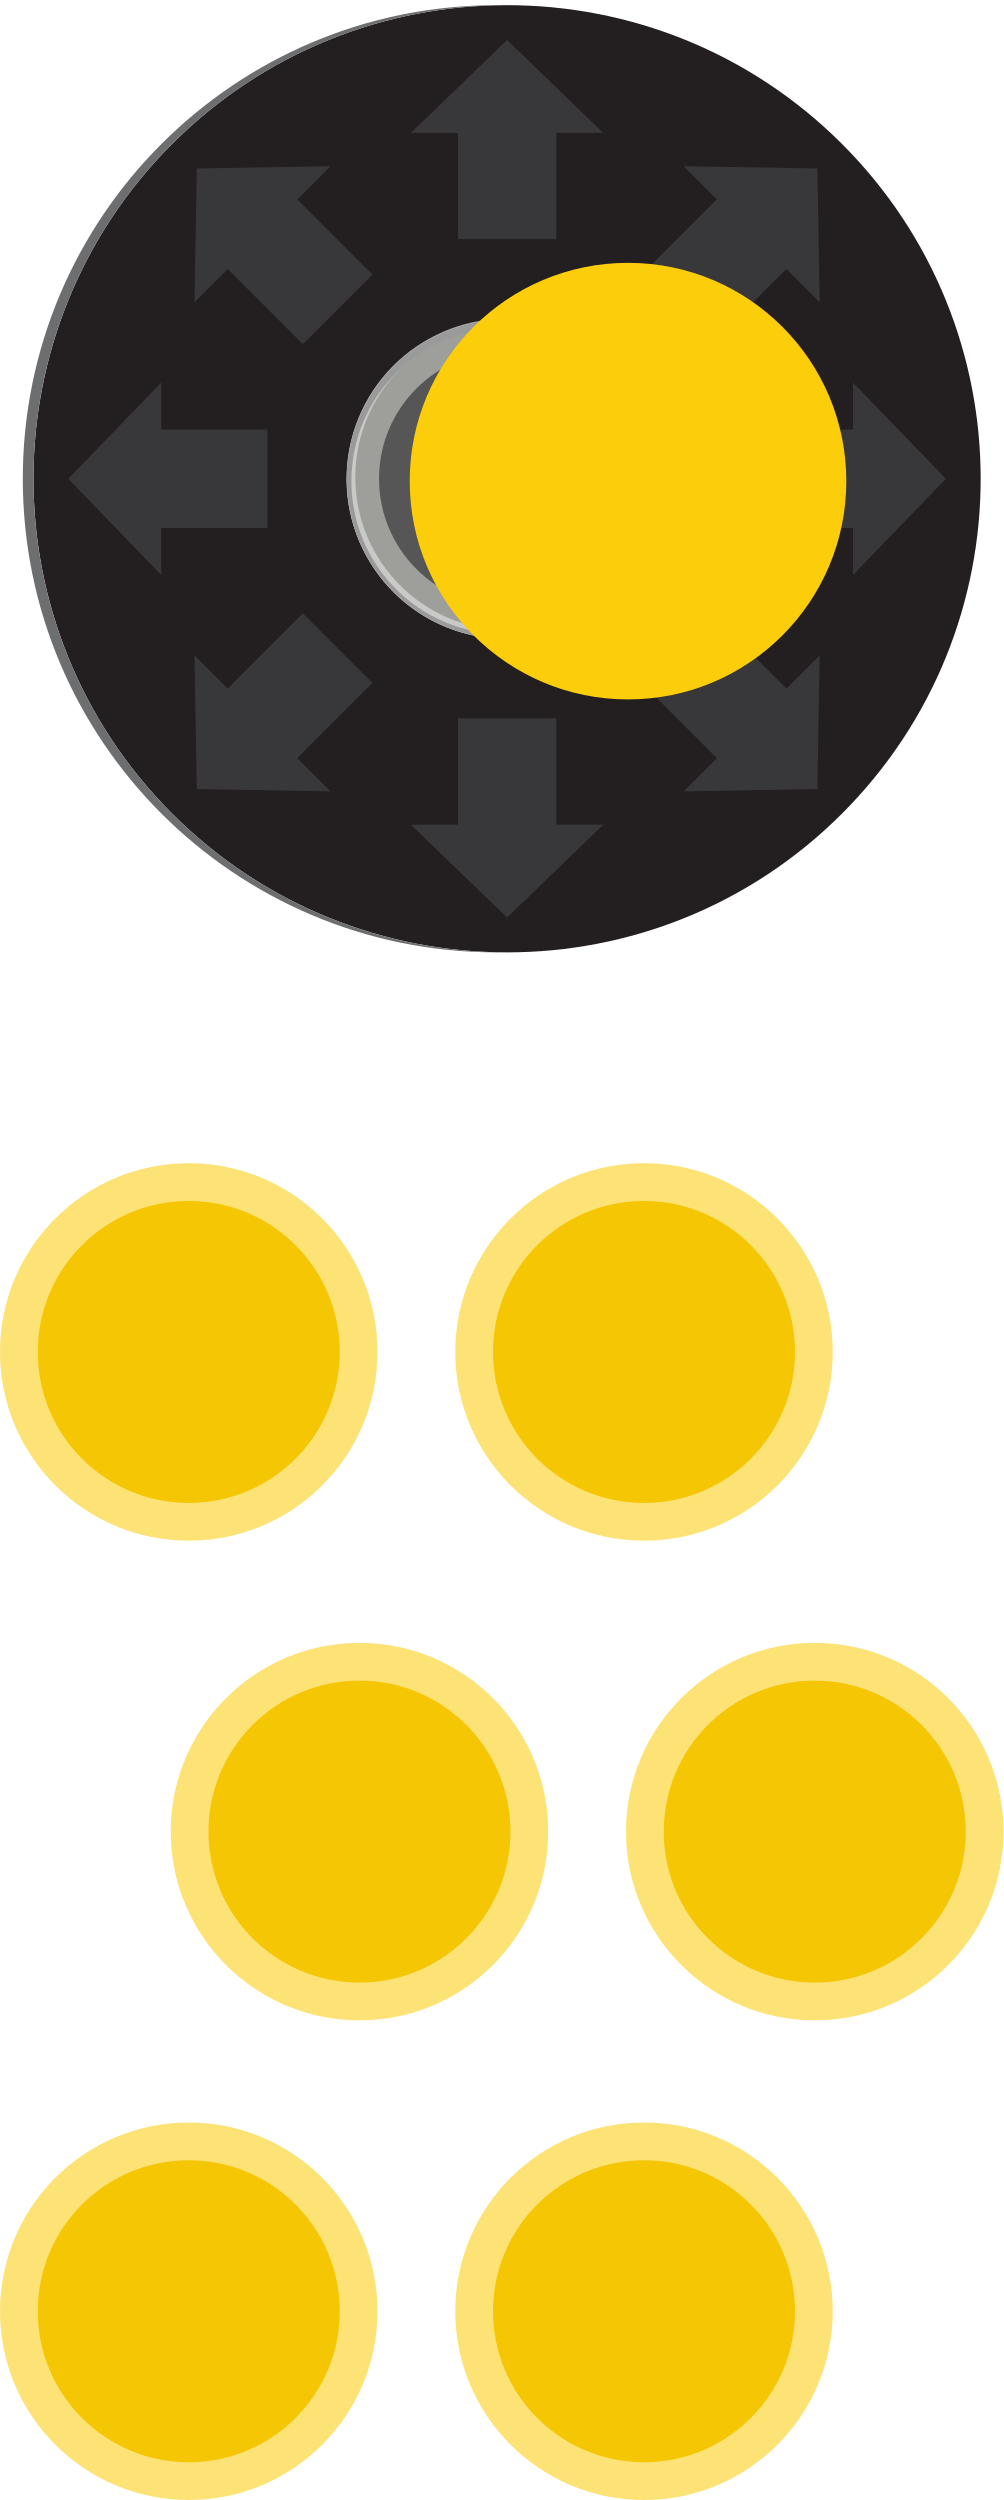
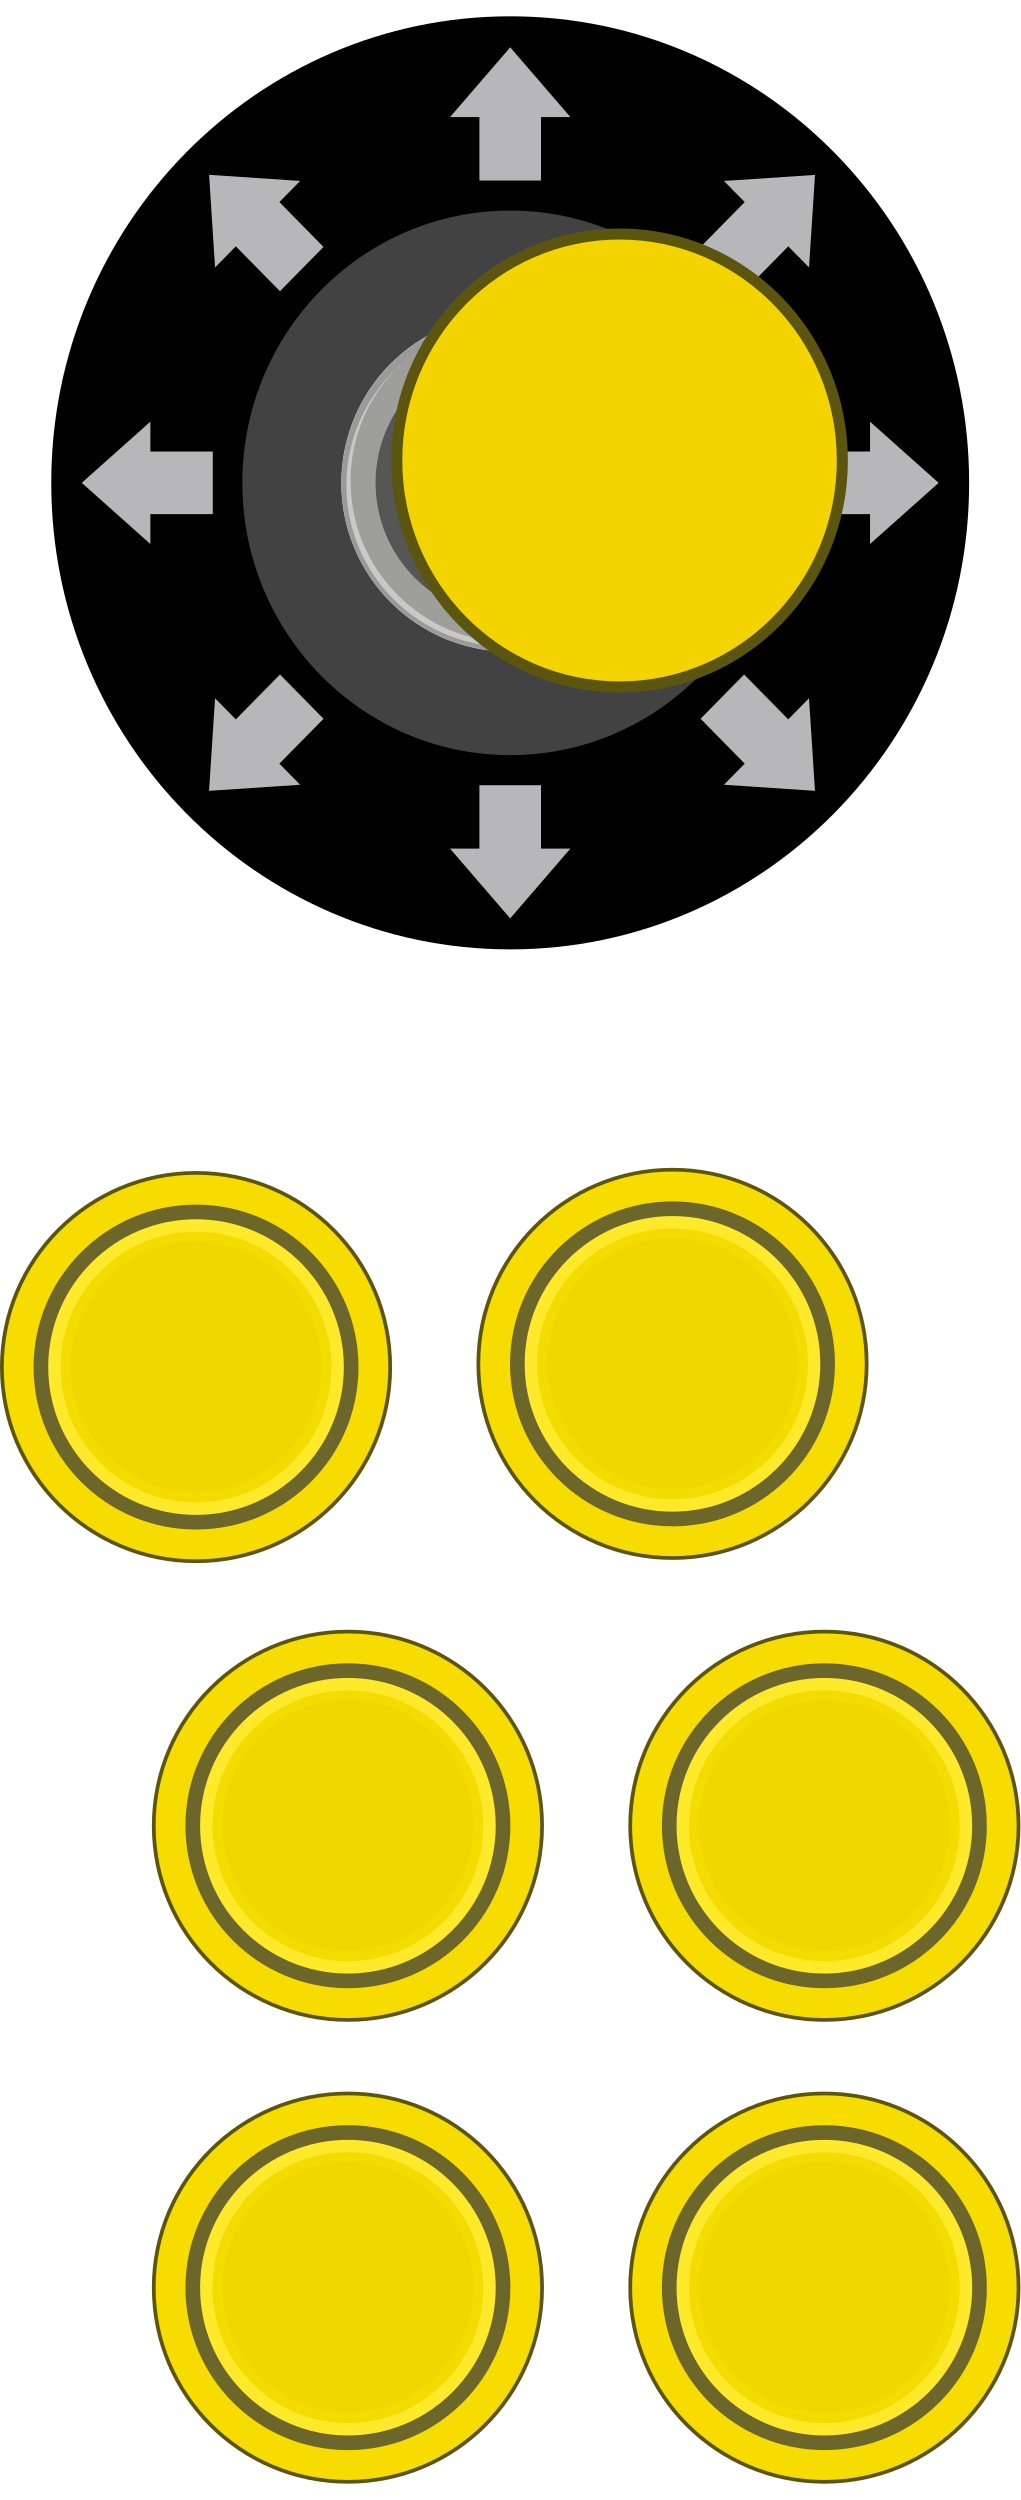
- <svg xmlns="http://www.w3.org/2000/svg" viewBox="0 0 176.331 439.301" version="1.1" id="svg42">
-   <defs id="defs46" />
-   <circle style="fill:#231f20" r="83.222" cx="3.513" cy="122.495" transform="rotate(-45.001)" id="ellipse2" />
-   <path style="fill:#38383a" d="M 89.104,161.238 106,144.915 h -8.253 v -18.674 H 80.461 v 18.674 h -8.252 z m 54.523,-22.584 0.405,-23.489 -5.836,5.836 -13.204,-13.205 -12.223,12.223 13.204,13.205 -5.835,5.835 z m 22.584,-54.522 -16.323,-16.896 v 8.252 h -18.674 v 17.287 h 18.674 v 8.252 z m -22.584,-54.523 -23.488,-0.405 5.835,5.835 -13.205,13.205 12.223,12.223 13.205,-13.204 5.835,5.835 z M 89.105,7.025 72.21,23.347 h 8.252 v 18.675 h 17.286 v -18.674 l 8.252,-0.001 z m -54.522,22.583 -0.406,23.489 5.835,-5.835 13.205,13.205 12.224,-12.223 -13.205,-13.205 5.835,-5.835 z m -22.585,54.522 16.322,16.896 v -8.252 h 18.675 v -17.286 H 28.321 v -8.252 z m 22.583,54.523 23.489,0.405 -5.835,-5.835 13.205,-13.204 -12.223,-12.224 -13.205,13.205 -5.835,-5.835 z" id="path4" />
-   <path style="fill:#6d6e70" d="M 88.166,167.342 C 42.637,166.838 5.882,129.78 5.882,84.132 c 0,-45.648 36.754,-82.706 82.284,-83.21 -0.313,-0.005 -0.625,-0.013 -0.939,-0.013 -45.962,0 -83.222,37.26 -83.222,83.222 0,45.962 37.26,83.222 83.222,83.222 0.314,0 0.626,-0.008 0.939,-0.011 z" id="path6" />
-   <circle style="fill:#9e9e9b" r="28.159" cx="-61.383" cy="106.019" transform="rotate(-76.691)" id="ellipse8" />
-   <circle style="fill:#565656" cx="89.04" cy="84.131" r="22.436" id="circle10" />
-   <path style="fill:#c9c9c7" d="m 117.022,84.196 c 0,-15.49 -12.557,-28.047 -28.047,-28.047 -15.49,0 -28.047,12.557 -28.047,28.047 0,15.49 12.557,28.047 28.047,28.047 15.49,0 28.047,-12.557 28.047,-28.047 z m -54.584,-0.346 c 0,-14.847 12.036,-26.883 26.883,-26.883 14.847,0 26.883,12.036 26.883,26.883 0,14.847 -12.036,26.883 -26.883,26.883 -14.847,0 -26.883,-12.036 -26.883,-26.883 z" id="path12" />
-   <path style="fill:#9a9a9b" d="m 60.929,84.195 c 0,15.49 12.556,28.047 28.047,28.047 15.49,0 28.047,-12.557 28.047,-28.047 0,-15.49 -12.557,-28.047 -28.047,-28.047 -15.491,10e-4 -28.047,12.558 -28.047,28.047 z m 54.583,0.346 c 0,14.847 -12.036,26.883 -26.883,26.883 -14.847,0 -26.883,-12.036 -26.883,-26.883 0,-14.846 12.036,-26.883 26.883,-26.883 14.847,0.001 26.883,12.037 26.883,26.883 z" id="path14" />
-   <circle cx="110.354" cy="84.545" r="38.358" id="circle16" style="fill:#fccd0a;fill-opacity:1" />
-   <circle cx="143.166" cy="321.85" fill="#f7e555" r="33.166" id="circle18" style="fill:#fde276;fill-opacity:1" />
-   <circle cx="143.166" cy="321.85" fill="#e0d04d" r="26.533" id="circle20" style="fill:#f5c603;fill-opacity:1" />
-   <circle cx="113.166" cy="237.564" fill="#f7e555" r="33.166" id="circle22" style="fill:#fde276;fill-opacity:1" />
-   <circle cx="113.166" cy="237.564" fill="#e0d04d" r="26.533" id="circle24" style="fill:#f5c603;fill-opacity:1" />
-   <circle cx="113.166" cy="406.135" fill="#f7e555" r="33.166" id="circle26" style="fill:#fde276;fill-opacity:1" />
-   <circle cx="113.166" cy="406.135" fill="#e0d04d" r="26.533" id="circle28" style="fill:#f5c603;fill-opacity:1" />
-   <circle cx="63.166" cy="321.85" fill="#f7e555" r="33.166" id="circle30" style="fill:#fde276;fill-opacity:1" />
-   <circle cx="63.166" cy="321.85" fill="#e0d04d" r="26.533" id="circle32" style="fill:#f5c603;fill-opacity:1" />
-   <circle cx="33.166" cy="237.564" fill="#f7e555" r="33.166" id="circle34" style="fill:#fde276;fill-opacity:1" />
-   <circle cx="33.166" cy="237.564" fill="#e0d04d" r="26.533" id="circle36" style="fill:#f5c603;fill-opacity:1" />
-   <circle cx="33.166" cy="406.135" fill="#f7e555" r="33.166" id="circle38" style="fill:#fde276;fill-opacity:1" />
-   <circle cx="33.166" cy="406.135" fill="#e0d04d" r="26.533" id="circle40" style="fill:#f5c603;fill-opacity:1" />
+ <svg xmlns="http://www.w3.org/2000/svg" width="200" height="490" viewBox="0 0 52.917 129.646" version="1.1" id="svg4925">
+   <defs id="defs4919" />
+   <g id="layer1" transform="translate(0,-167.3541)">
+     <g id="g5558" transform="translate(-8.839954e-5,0.08359047)">
+       <g id="g5469">
+         <ellipse style="opacity:1;fill:#010101;fill-opacity:1;stroke-width:0.565" id="circle34-2-3-3" cy="-26.458" cx="192.31" transform="rotate(90)" rx="24.194" ry="23.8" />
+         <ellipse style="opacity:1;fill:#424242;fill-opacity:1;stroke-width:0.33" id="circle34-2-3" cy="-26.458" cx="192.31" transform="rotate(90)" rx="14.12" ry="13.89" />
+         <g id="g5882" transform="matrix(0,1.89104,-1.860265,0,489.7813,156.0467)">
+           <g id="g5815">
+             <g id="g5786">
+               <path id="path4-0" d="m 19.177,237.119 -1.678,1.913 h 0.819 v 1.74 h 1.717 v -1.74 h 0.819 z" style="fill:#b7b7b9;fill-opacity:1;stroke-width:0.108" />
+               <path id="path4-0-4" d="m 19.176,261.007 1.678,-1.913 h -0.819 v -1.74 h -1.717 v 1.74 h -0.819 z" style="fill:#b7b7b9;fill-opacity:1;stroke-width:0.108" />
+             </g>
+             <g id="g5786-9" transform="rotate(90,19.17658,249.0628)">
+               <path id="path4-0-1" d="m 19.177,237.119 -1.678,1.913 h 0.819 v 1.74 h 1.717 v -1.74 h 0.819 z" style="fill:#b7b7b9;fill-opacity:1;stroke-width:0.108" />
+               <path id="path4-0-4-9" d="m 19.176,261.007 1.678,-1.913 h -0.819 v -1.74 h -1.717 v 1.74 h -0.819 z" style="fill:#b7b7b9;fill-opacity:1;stroke-width:0.108" />
+             </g>
+           </g>
+           <g transform="rotate(45,19.23828,249.0373)" id="g5815-6">
+             <g id="g5786-4">
+               <path id="path4-0-0" d="m 19.177,237.119 -1.678,1.913 h 0.819 v 1.74 h 1.717 v -1.74 h 0.819 z" style="fill:#b7b7b9;fill-opacity:1;stroke-width:0.108" />
+               <path id="path4-0-4-0" d="m 19.176,261.007 1.678,-1.913 h -0.819 v -1.74 h -1.717 v 1.74 h -0.819 z" style="fill:#b7b7b9;fill-opacity:1;stroke-width:0.108" />
+             </g>
+             <g id="g5786-9-4" transform="rotate(90,19.17658,249.0628)">
+               <path id="path4-0-1-6" d="m 19.177,237.119 -1.678,1.913 h 0.819 v 1.74 h 1.717 v -1.74 h 0.819 z" style="fill:#b7b7b9;fill-opacity:1;stroke-width:0.108" />
+               <path id="path4-0-4-9-2" d="m 19.176,261.007 1.678,-1.913 h -0.819 v -1.74 h -1.717 v 1.74 h -0.819 z" style="fill:#b7b7b9;fill-opacity:1;stroke-width:0.108" />
+             </g>
+           </g>
+         </g>
+         <circle style="fill:#9e9e9b;stroke-width:0.311" r="8.763" cx="-181.055" cy="70.018" transform="rotate(-76.691)" id="ellipse8" />
+         <circle style="fill:#565656;stroke-width:0.311" cx="26.458" cy="192.308" r="6.982" id="circle10" />
+         <path style="fill:#c9c9c7;stroke-width:0.311" d="m 35.166,192.328 c 0,-4.82 -3.908,-8.728 -8.728,-8.728 -4.82,0 -8.728,3.908 -8.728,8.728 0,4.82 3.908,8.728 8.728,8.728 4.82,0 8.728,-3.908 8.728,-8.728 z m -16.986,-0.108 c 0,-4.62 3.746,-8.366 8.366,-8.366 4.62,0 8.366,3.746 8.366,8.366 0,4.62 -3.746,8.366 -8.366,8.366 -4.62,0 -8.366,-3.746 -8.366,-8.366 z" id="path12" />
+         <path style="fill:#9a9a9b;stroke-width:0.311" d="m 17.71,192.328 c 0,4.82 3.907,8.728 8.728,8.728 4.82,0 8.728,-3.908 8.728,-8.728 0,-4.82 -3.908,-8.728 -8.728,-8.728 -4.821,3e-4 -8.728,3.908 -8.728,8.728 z m 16.986,0.108 c 0,4.62 -3.746,8.366 -8.366,8.366 -4.62,0 -8.366,-3.746 -8.366,-8.366 0,-4.62 3.746,-8.366 8.366,-8.366 4.62,3e-4 8.366,3.746 8.366,8.366 z" id="path14" />
+         <ellipse style="opacity:1;fill:#f4d400;fill-opacity:1;stroke:#5b550f;stroke-width:0.574;stroke-miterlimit:4;stroke-dasharray:none;stroke-opacity:1" id="circle34-2-3-1" cy="-32.129" cx="191.15" transform="rotate(90)" rx="11.745" ry="11.554" />
+       </g>
+       <g id="g5445">
+         <g id="g5336">
+           <g transform="matrix(1.000096,0,0,0.98382,-7.9705341e-4,3.403673)" id="g4943">
+             <ellipse style="opacity:1;vector-effect:none;fill:#f6dc00;fill-opacity:1;stroke:#5b550f;stroke-width:0.195;stroke-linecap:butt;stroke-linejoin:round;stroke-miterlimit:4;stroke-dasharray:none;stroke-dashoffset:0;stroke-opacity:1;paint-order:normal" id="path4799-0-2" cx="238.622" cy="-10.166" transform="rotate(90)" rx="10.235" ry="10.068" />
+             <g id="g8-8-1-9-1-8-6-2" transform="matrix(-0.5809419,0,0,-0.5905526,26.95507,254.7441)" style="fill:#6d662a;fill-opacity:1;stroke:none;stroke-width:1.225;stroke-miterlimit:4;stroke-dasharray:none;stroke-opacity:1">
+               <circle style="fill:#6d662a;fill-opacity:1;stroke:none;stroke-width:1.225;stroke-miterlimit:4;stroke-dasharray:none;stroke-opacity:1" id="circle6-1-0-9-9-5-1-4" r="14.5" cy="27.3" cx="28.9" />
+             </g>
+             <g id="g8-8-1-9-1-5-7" transform="matrix(-0.5286,0,0,-0.5373448,25.44239,253.2915)" style="fill:#ffe92b;fill-opacity:1;stroke:none;stroke-width:1.225;stroke-miterlimit:4;stroke-dasharray:none;stroke-opacity:1">
+               <circle style="fill:#ffe92b;fill-opacity:1;stroke:none;stroke-width:1.225;stroke-miterlimit:4;stroke-dasharray:none;stroke-opacity:1" id="circle6-1-0-9-9-54-7" r="14.5" cy="27.3" cx="28.9" />
+             </g>
+             <g id="g8-69-8-5-8-7-2-7-5" transform="matrix(-0.4842183,0,0,-0.4922289,24.15979,252.0598)" style="fill:#f4db00;fill-opacity:1;stroke:none;stroke-opacity:1">
+               <circle style="fill:#f4db00;fill-opacity:1;stroke:none;stroke-opacity:1" id="circle6-2-9-0-1-8-5-6-4" r="14.5" cy="27.3" cx="28.9" />
+             </g>
+             <g id="g8-69-8-5-8-7-5-8" transform="matrix(-0.4485264,0,0,-0.4559465,23.12829,251.0439)" style="fill:#f1d700;fill-opacity:1;stroke:none;stroke-opacity:1">
+               <circle style="fill:#f1d700;fill-opacity:1;stroke:none;stroke-opacity:1" id="circle6-2-9-0-1-8-69-1" r="14.5" cy="27.3" cx="28.9" />
+             </g>
+           </g>
+           <g transform="matrix(1.000096,0,0,0.98382,24.70776,3.237278)" id="g4943-7">
+             <ellipse style="opacity:1;vector-effect:none;fill:#f6dc00;fill-opacity:1;stroke:#5b550f;stroke-width:0.195;stroke-linecap:butt;stroke-linejoin:round;stroke-miterlimit:4;stroke-dasharray:none;stroke-dashoffset:0;stroke-opacity:1;paint-order:normal" id="path4799-0-2-7" cx="238.622" cy="-10.166" transform="rotate(90)" rx="10.235" ry="10.068" />
+             <g id="g8-8-1-9-1-8-6-2-67" transform="matrix(-0.5809419,0,0,-0.5905526,26.95507,254.7441)" style="fill:#6d662a;fill-opacity:1;stroke:none;stroke-width:1.225;stroke-miterlimit:4;stroke-dasharray:none;stroke-opacity:1">
+               <circle style="fill:#6d662a;fill-opacity:1;stroke:none;stroke-width:1.225;stroke-miterlimit:4;stroke-dasharray:none;stroke-opacity:1" id="circle6-1-0-9-9-5-1-4-36" r="14.5" cy="27.3" cx="28.9" />
+             </g>
+             <g id="g8-8-1-9-1-5-7-56" transform="matrix(-0.5286,0,0,-0.5373448,25.44239,253.2915)" style="fill:#ffe92b;fill-opacity:1;stroke:none;stroke-width:1.225;stroke-miterlimit:4;stroke-dasharray:none;stroke-opacity:1">
+               <circle style="fill:#ffe92b;fill-opacity:1;stroke:none;stroke-width:1.225;stroke-miterlimit:4;stroke-dasharray:none;stroke-opacity:1" id="circle6-1-0-9-9-54-7-39" r="14.5" cy="27.3" cx="28.9" />
+             </g>
+             <g id="g8-69-8-5-8-7-2-7-5-48" transform="matrix(-0.4842183,0,0,-0.4922289,24.15979,252.0598)" style="fill:#f4db00;fill-opacity:1;stroke:none;stroke-opacity:1">
+               <circle style="fill:#f4db00;fill-opacity:1;stroke:none;stroke-opacity:1" id="circle6-2-9-0-1-8-5-6-4-12" r="14.5" cy="27.3" cx="28.9" />
+             </g>
+             <g id="g8-69-8-5-8-7-5-8-9" transform="matrix(-0.4485264,0,0,-0.4559465,23.12829,251.0439)" style="fill:#f1d700;fill-opacity:1;stroke:none;stroke-opacity:1">
+               <circle style="fill:#f1d700;fill-opacity:1;stroke:none;stroke-opacity:1" id="circle6-2-9-0-1-8-69-1-3" r="14.5" cy="27.3" cx="28.9" />
+             </g>
+           </g>
+         </g>
+         <g id="g5358">
+           <g transform="matrix(1.000096,0,0,0.98382,7.875266,27.19054)" id="g4943-7-1">
+             <ellipse style="opacity:1;vector-effect:none;fill:#f6dc00;fill-opacity:1;stroke:#5b550f;stroke-width:0.195;stroke-linecap:butt;stroke-linejoin:round;stroke-miterlimit:4;stroke-dasharray:none;stroke-dashoffset:0;stroke-opacity:1;paint-order:normal" id="path4799-0-2-7-1" cx="238.622" cy="-10.166" transform="rotate(90)" rx="10.235" ry="10.068" />
+             <g id="g8-8-1-9-1-8-6-2-67-5" transform="matrix(-0.5809419,0,0,-0.5905526,26.95507,254.7441)" style="fill:#6d662a;fill-opacity:1;stroke:none;stroke-width:1.225;stroke-miterlimit:4;stroke-dasharray:none;stroke-opacity:1">
+               <circle style="fill:#6d662a;fill-opacity:1;stroke:none;stroke-width:1.225;stroke-miterlimit:4;stroke-dasharray:none;stroke-opacity:1" id="circle6-1-0-9-9-5-1-4-36-9" r="14.5" cy="27.3" cx="28.9" />
+             </g>
+             <g id="g8-8-1-9-1-5-7-56-8" transform="matrix(-0.5286,0,0,-0.5373448,25.44239,253.2915)" style="fill:#ffe92b;fill-opacity:1;stroke:none;stroke-width:1.225;stroke-miterlimit:4;stroke-dasharray:none;stroke-opacity:1">
+               <circle style="fill:#ffe92b;fill-opacity:1;stroke:none;stroke-width:1.225;stroke-miterlimit:4;stroke-dasharray:none;stroke-opacity:1" id="circle6-1-0-9-9-54-7-39-4" r="14.5" cy="27.3" cx="28.9" />
+             </g>
+             <g id="g8-69-8-5-8-7-2-7-5-48-8" transform="matrix(-0.4842183,0,0,-0.4922289,24.15979,252.0598)" style="fill:#f4db00;fill-opacity:1;stroke:none;stroke-opacity:1">
+               <circle style="fill:#f4db00;fill-opacity:1;stroke:none;stroke-opacity:1" id="circle6-2-9-0-1-8-5-6-4-12-1" r="14.5" cy="27.3" cx="28.9" />
+             </g>
+             <g id="g8-69-8-5-8-7-5-8-9-0" transform="matrix(-0.4485264,0,0,-0.4559465,23.12829,251.0439)" style="fill:#f1d700;fill-opacity:1;stroke:none;stroke-opacity:1">
+               <circle style="fill:#f1d700;fill-opacity:1;stroke:none;stroke-opacity:1" id="circle6-2-9-0-1-8-69-1-3-3" r="14.5" cy="27.3" cx="28.9" />
+             </g>
+           </g>
+           <g transform="matrix(1.000096,0,0,0.98382,32.58405,27.19054)" id="g4943-7-1-1">
+             <ellipse style="opacity:1;vector-effect:none;fill:#f6dc00;fill-opacity:1;stroke:#5b550f;stroke-width:0.195;stroke-linecap:butt;stroke-linejoin:round;stroke-miterlimit:4;stroke-dasharray:none;stroke-dashoffset:0;stroke-opacity:1;paint-order:normal" id="path4799-0-2-7-1-7" cx="238.622" cy="-10.166" transform="rotate(90)" rx="10.235" ry="10.068" />
+             <g id="g8-8-1-9-1-8-6-2-67-5-5" transform="matrix(-0.5809419,0,0,-0.5905526,26.95507,254.7441)" style="fill:#6d662a;fill-opacity:1;stroke:none;stroke-width:1.225;stroke-miterlimit:4;stroke-dasharray:none;stroke-opacity:1">
+               <circle style="fill:#6d662a;fill-opacity:1;stroke:none;stroke-width:1.225;stroke-miterlimit:4;stroke-dasharray:none;stroke-opacity:1" id="circle6-1-0-9-9-5-1-4-36-9-9" r="14.5" cy="27.3" cx="28.9" />
+             </g>
+             <g id="g8-8-1-9-1-5-7-56-8-6" transform="matrix(-0.5286,0,0,-0.5373448,25.44239,253.2915)" style="fill:#ffe92b;fill-opacity:1;stroke:none;stroke-width:1.225;stroke-miterlimit:4;stroke-dasharray:none;stroke-opacity:1">
+               <circle style="fill:#ffe92b;fill-opacity:1;stroke:none;stroke-width:1.225;stroke-miterlimit:4;stroke-dasharray:none;stroke-opacity:1" id="circle6-1-0-9-9-54-7-39-4-2" r="14.5" cy="27.3" cx="28.9" />
+             </g>
+             <g id="g8-69-8-5-8-7-2-7-5-48-8-1" transform="matrix(-0.4842183,0,0,-0.4922289,24.15979,252.0598)" style="fill:#f4db00;fill-opacity:1;stroke:none;stroke-opacity:1">
+               <circle style="fill:#f4db00;fill-opacity:1;stroke:none;stroke-opacity:1" id="circle6-2-9-0-1-8-5-6-4-12-1-7" r="14.5" cy="27.3" cx="28.9" />
+             </g>
+             <g id="g8-69-8-5-8-7-5-8-9-0-8" transform="matrix(-0.4485264,0,0,-0.4559465,23.12829,251.0439)" style="fill:#f1d700;fill-opacity:1;stroke:none;stroke-opacity:1">
+               <circle style="fill:#f1d700;fill-opacity:1;stroke:none;stroke-opacity:1" id="circle6-2-9-0-1-8-69-1-3-3-5" r="14.5" cy="27.3" cx="28.9" />
+             </g>
+           </g>
+         </g>
+         <g id="g5380">
+           <g transform="matrix(1.000096,0,0,0.98382,7.875266,51.1438)" id="g4943-7-1-18">
+             <ellipse style="opacity:1;vector-effect:none;fill:#f6dc00;fill-opacity:1;stroke:#5b550f;stroke-width:0.195;stroke-linecap:butt;stroke-linejoin:round;stroke-miterlimit:4;stroke-dasharray:none;stroke-dashoffset:0;stroke-opacity:1;paint-order:normal" id="path4799-0-2-7-1-9" cx="238.622" cy="-10.166" transform="rotate(90)" rx="10.235" ry="10.068" />
+             <g id="g8-8-1-9-1-8-6-2-67-5-6" transform="matrix(-0.5809419,0,0,-0.5905526,26.95507,254.7441)" style="fill:#6d662a;fill-opacity:1;stroke:none;stroke-width:1.225;stroke-miterlimit:4;stroke-dasharray:none;stroke-opacity:1">
+               <circle style="fill:#6d662a;fill-opacity:1;stroke:none;stroke-width:1.225;stroke-miterlimit:4;stroke-dasharray:none;stroke-opacity:1" id="circle6-1-0-9-9-5-1-4-36-9-4" r="14.5" cy="27.3" cx="28.9" />
+             </g>
+             <g id="g8-8-1-9-1-5-7-56-8-3" transform="matrix(-0.5286,0,0,-0.5373448,25.44239,253.2915)" style="fill:#ffe92b;fill-opacity:1;stroke:none;stroke-width:1.225;stroke-miterlimit:4;stroke-dasharray:none;stroke-opacity:1">
+               <circle style="fill:#ffe92b;fill-opacity:1;stroke:none;stroke-width:1.225;stroke-miterlimit:4;stroke-dasharray:none;stroke-opacity:1" id="circle6-1-0-9-9-54-7-39-4-3" r="14.5" cy="27.3" cx="28.9" />
+             </g>
+             <g id="g8-69-8-5-8-7-2-7-5-48-8-3" transform="matrix(-0.4842183,0,0,-0.4922289,24.15979,252.0598)" style="fill:#f4db00;fill-opacity:1;stroke:none;stroke-opacity:1">
+               <circle style="fill:#f4db00;fill-opacity:1;stroke:none;stroke-opacity:1" id="circle6-2-9-0-1-8-5-6-4-12-1-8" r="14.5" cy="27.3" cx="28.9" />
+             </g>
+             <g id="g8-69-8-5-8-7-5-8-9-0-6" transform="matrix(-0.4485264,0,0,-0.4559465,23.12829,251.0439)" style="fill:#f1d700;fill-opacity:1;stroke:none;stroke-opacity:1">
+               <circle style="fill:#f1d700;fill-opacity:1;stroke:none;stroke-opacity:1" id="circle6-2-9-0-1-8-69-1-3-3-0" r="14.5" cy="27.3" cx="28.9" />
+             </g>
+           </g>
+           <g transform="matrix(1.000096,0,0,0.98382,32.58404,51.1438)" id="g4943-7-1-18-9">
+             <ellipse style="opacity:1;vector-effect:none;fill:#f6dc00;fill-opacity:1;stroke:#5b550f;stroke-width:0.195;stroke-linecap:butt;stroke-linejoin:round;stroke-miterlimit:4;stroke-dasharray:none;stroke-dashoffset:0;stroke-opacity:1;paint-order:normal" id="path4799-0-2-7-1-9-3" cx="238.622" cy="-10.166" transform="rotate(90)" rx="10.235" ry="10.068" />
+             <g id="g8-8-1-9-1-8-6-2-67-5-6-6" transform="matrix(-0.5809419,0,0,-0.5905526,26.95507,254.7441)" style="fill:#6d662a;fill-opacity:1;stroke:none;stroke-width:1.225;stroke-miterlimit:4;stroke-dasharray:none;stroke-opacity:1">
+               <circle style="fill:#6d662a;fill-opacity:1;stroke:none;stroke-width:1.225;stroke-miterlimit:4;stroke-dasharray:none;stroke-opacity:1" id="circle6-1-0-9-9-5-1-4-36-9-4-8" r="14.5" cy="27.3" cx="28.9" />
+             </g>
+             <g id="g8-8-1-9-1-5-7-56-8-3-0" transform="matrix(-0.5286,0,0,-0.5373448,25.44239,253.2915)" style="fill:#ffe92b;fill-opacity:1;stroke:none;stroke-width:1.225;stroke-miterlimit:4;stroke-dasharray:none;stroke-opacity:1">
+               <circle style="fill:#ffe92b;fill-opacity:1;stroke:none;stroke-width:1.225;stroke-miterlimit:4;stroke-dasharray:none;stroke-opacity:1" id="circle6-1-0-9-9-54-7-39-4-3-2" r="14.5" cy="27.3" cx="28.9" />
+             </g>
+             <g id="g8-69-8-5-8-7-2-7-5-48-8-3-1" transform="matrix(-0.4842183,0,0,-0.4922289,24.15979,252.0598)" style="fill:#f4db00;fill-opacity:1;stroke:none;stroke-opacity:1">
+               <circle style="fill:#f4db00;fill-opacity:1;stroke:none;stroke-opacity:1" id="circle6-2-9-0-1-8-5-6-4-12-1-8-0" r="14.5" cy="27.3" cx="28.9" />
+             </g>
+             <g id="g8-69-8-5-8-7-5-8-9-0-6-5" transform="matrix(-0.4485264,0,0,-0.4559465,23.12829,251.0439)" style="fill:#f1d700;fill-opacity:1;stroke:none;stroke-opacity:1">
+               <circle style="fill:#f1d700;fill-opacity:1;stroke:none;stroke-opacity:1" id="circle6-2-9-0-1-8-69-1-3-3-0-1" r="14.5" cy="27.3" cx="28.9" />
+             </g>
+           </g>
+         </g>
+       </g>
+     </g>
+   </g>
</svg>
